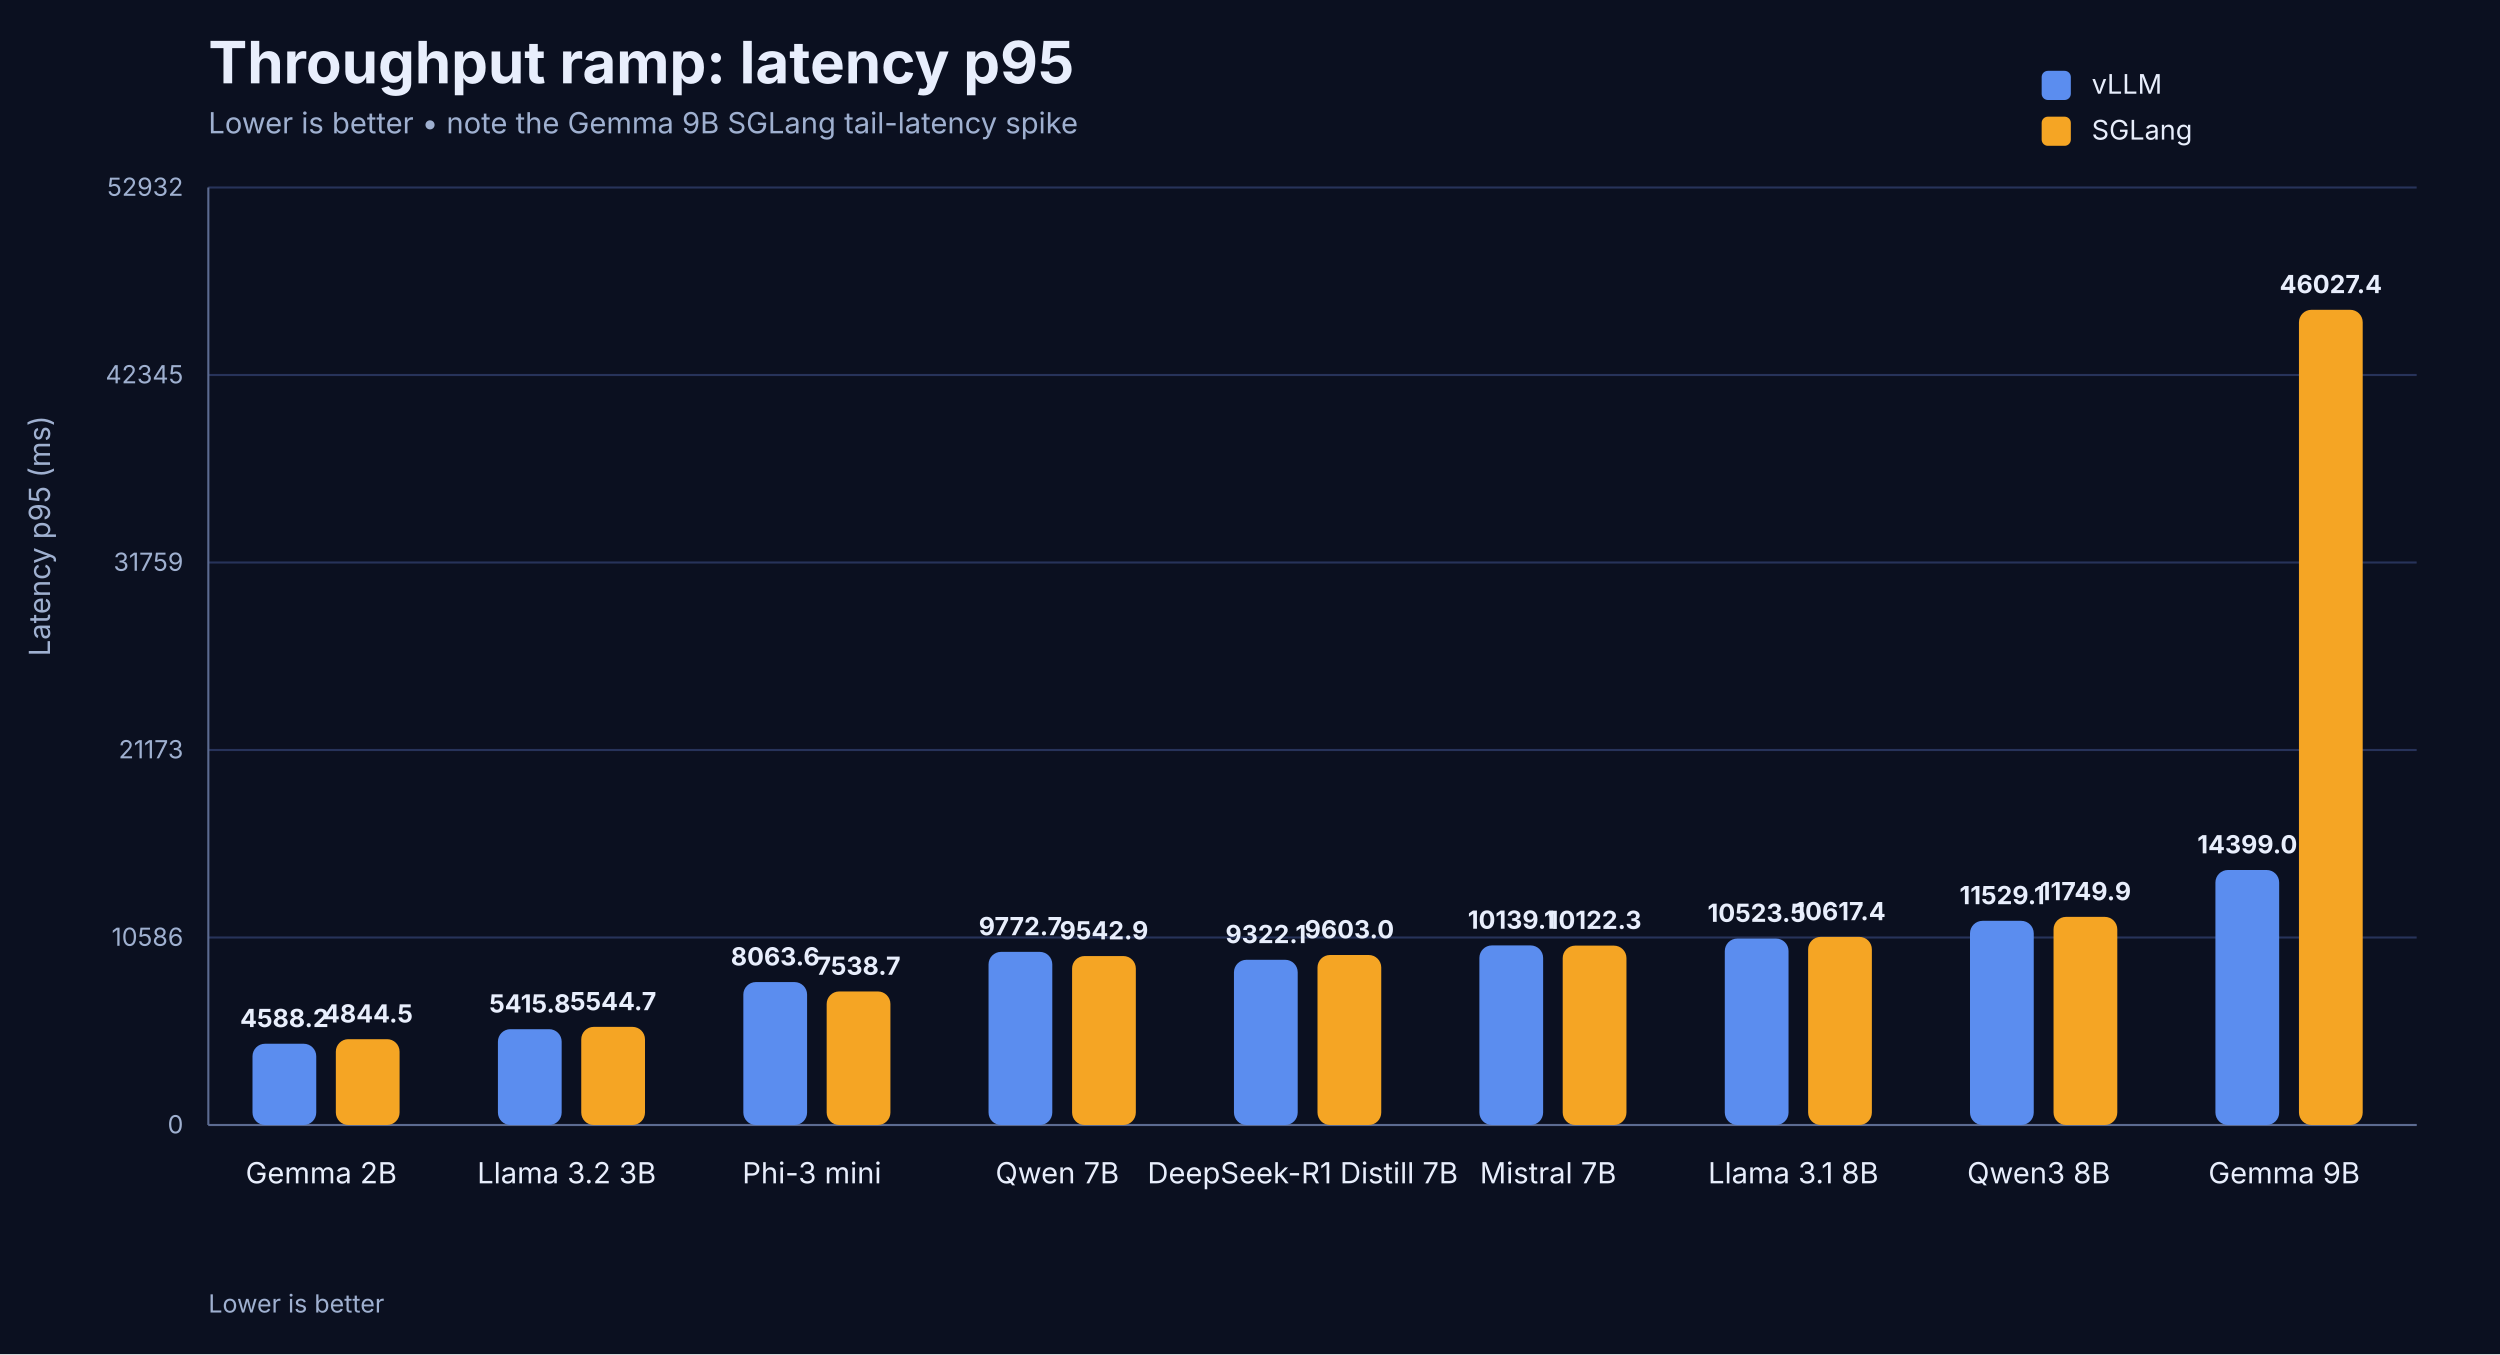
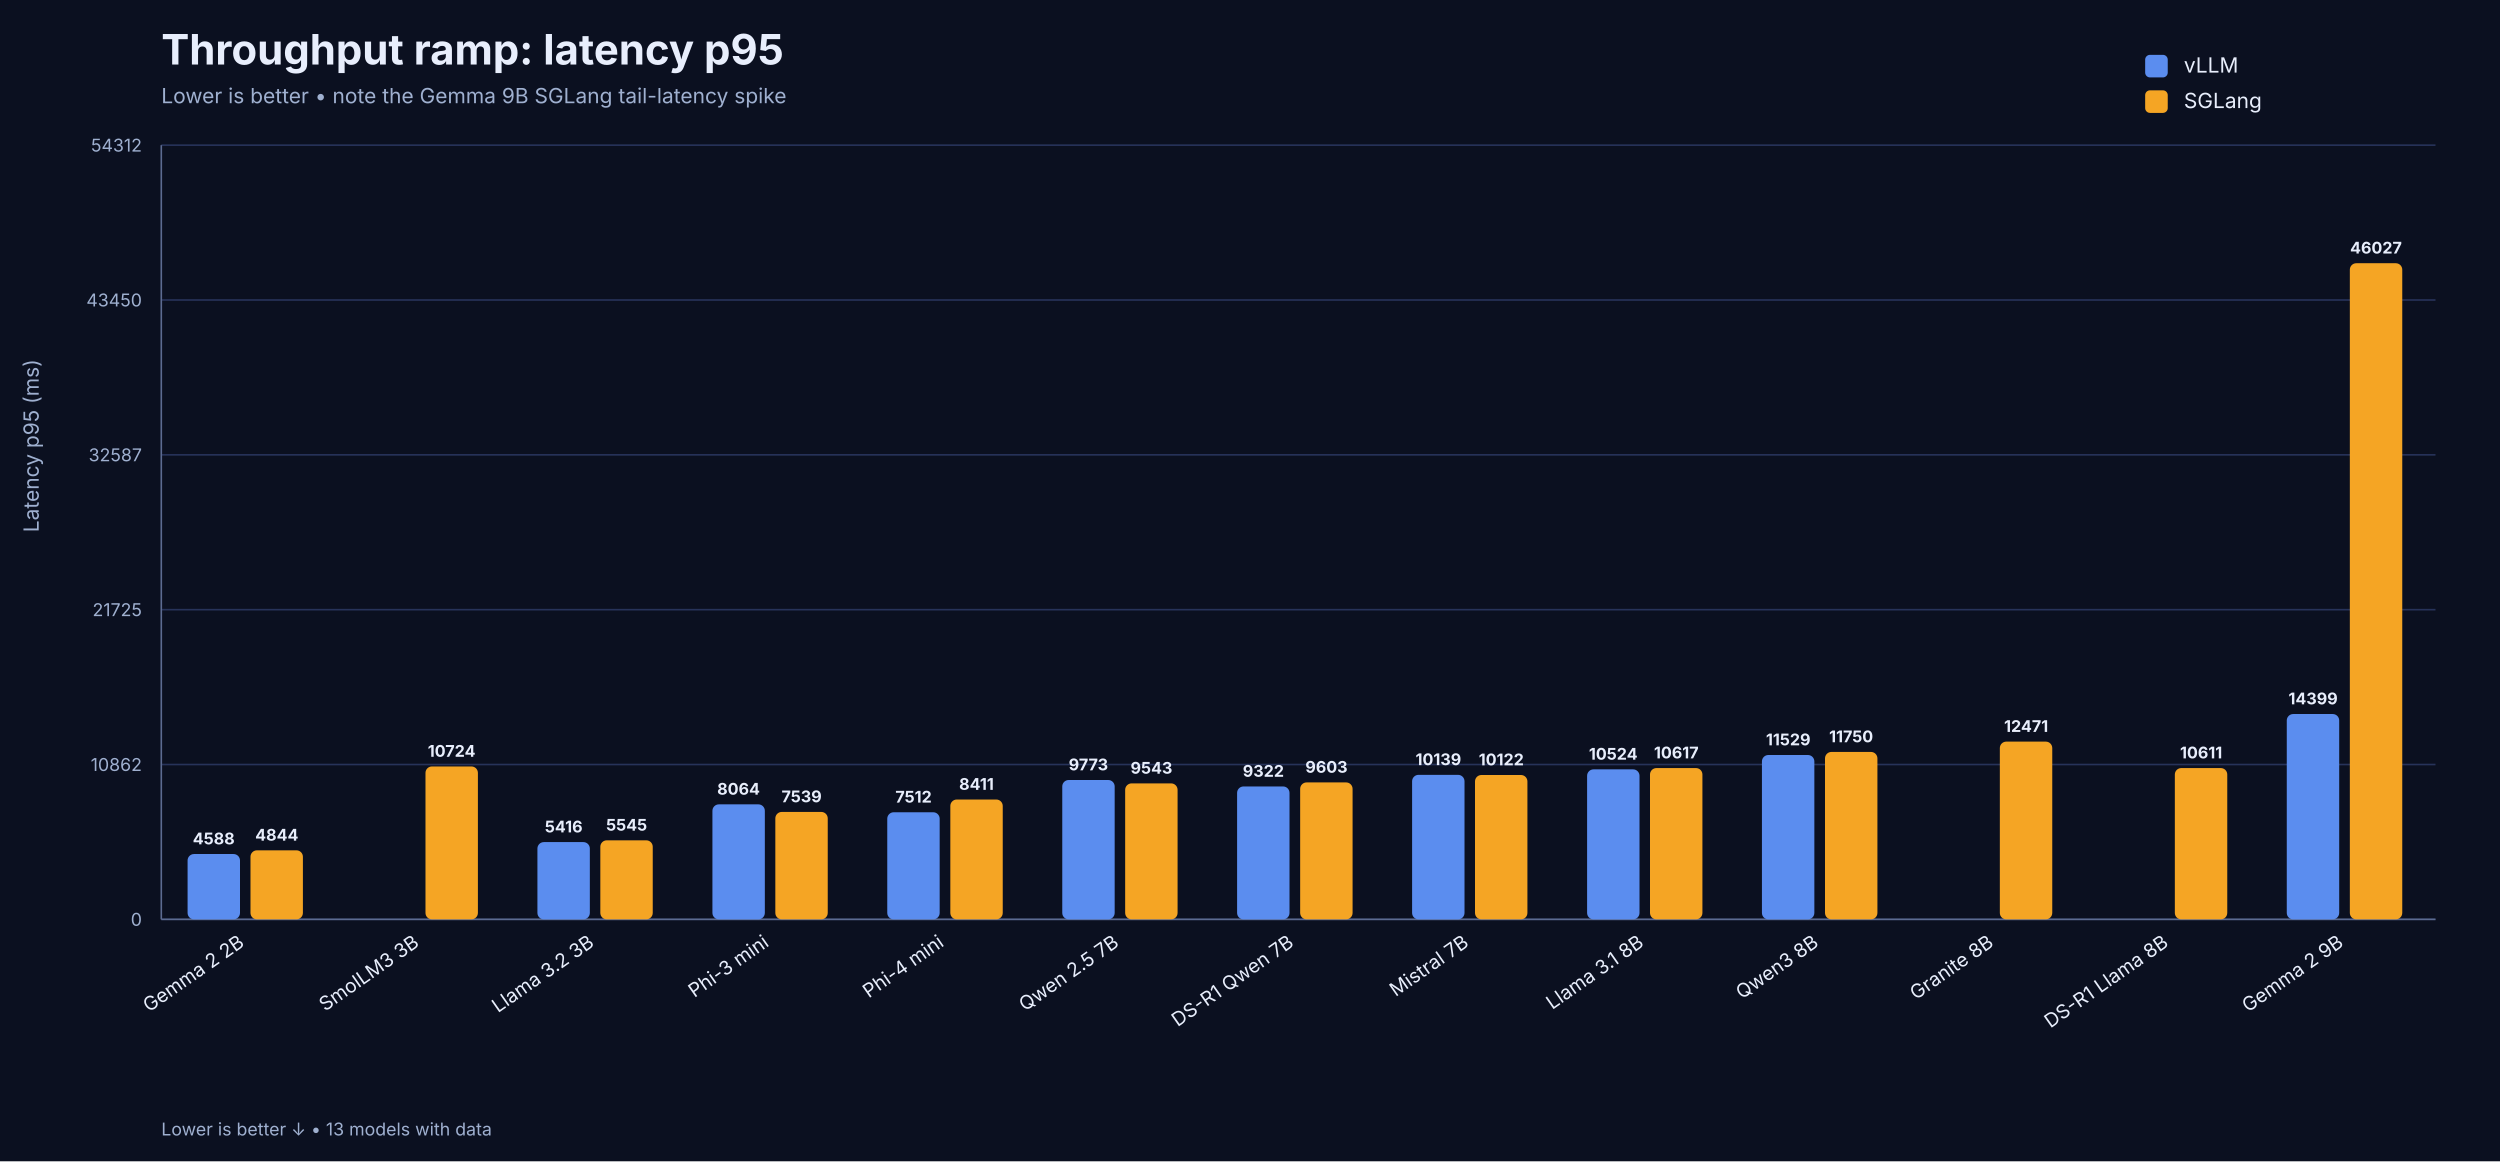
- <svg xmlns="http://www.w3.org/2000/svg" width="1200" height="650" viewBox="0 0 1200 650">
-   <style>text{font-family:system-ui,-apple-system,sans-serif;fill:#e8eefc}.muted{fill:#9fb0d0}.small{font-size:12px}.label{font-size:14px}.title{font-size:28px;font-weight:700}.subtitle{font-size:14px}.axis{stroke:#5c6b91;stroke-width:1}.grid{stroke:#27335a;stroke-width:1}.value{font-size:12px;font-weight:700}.legend{font-size:13px}</style>
-   <rect width="1200" height="650" fill="#0b1020" />
+ <svg xmlns="http://www.w3.org/2000/svg" width="1550" height="720" viewBox="0 0 1550 720">
+   <style>text{font-family:system-ui,-apple-system,sans-serif;fill:#e8eefc}.muted{fill:#9fb0d0}.small{font-size:11px}.label{font-size:13px}.title{font-size:26px;font-weight:700}.subtitle{font-size:13px}.axis{stroke:#5c6b91;stroke-width:1}.grid{stroke:#27335a;stroke-width:1}.value{font-size:10px;font-weight:700}.legend{font-size:13px}.xlbl{font-size:12px}</style>
+   <rect width="1550" height="720" fill="#0b1020" />
  <text x="100" y="40" class="title">Throughput ramp: latency p95</text>
  <text x="100" y="64" class="subtitle muted">Lower is better • note the Gemma 9B SGLang tail-latency spike</text>
-   <line x1="100" y1="540.0" x2="1160" y2="540.0" class="grid" />
-   <text x="88" y="544.0" text-anchor="end" class="small muted">0</text>
-   <line x1="100" y1="450.0" x2="1160" y2="450.0" class="grid" />
-   <text x="88" y="454.0" text-anchor="end" class="small muted">10586</text>
-   <line x1="100" y1="360.0" x2="1160" y2="360.0" class="grid" />
-   <text x="88" y="364.0" text-anchor="end" class="small muted">21173</text>
-   <line x1="100" y1="270.0" x2="1160" y2="270.0" class="grid" />
-   <text x="88" y="274.0" text-anchor="end" class="small muted">31759</text>
-   <line x1="100" y1="180.0" x2="1160" y2="180.0" class="grid" />
-   <text x="88" y="184.0" text-anchor="end" class="small muted">42345</text>
-   <line x1="100" y1="90.0" x2="1160" y2="90.0" class="grid" />
-   <text x="88" y="94.0" text-anchor="end" class="small muted">52932</text>
-   <line x1="100" y1="90" x2="100" y2="540" class="axis" />
-   <line x1="100" y1="540" x2="1160" y2="540" class="axis" />
-   <rect x="121.2" y="501.0" width="30.6" height="39.0" rx="6" fill="#5B8DEF" />
-   <text x="136.5" y="493.0" text-anchor="middle" class="value">4588.2</text>
-   <rect x="161.2" y="498.8" width="30.6" height="41.2" rx="6" fill="#F5A524" />
-   <text x="176.6" y="490.8" text-anchor="middle" class="value">4844.5</text>
-   <text x="154.2" y="568" text-anchor="middle" class="label">Gemma 2B</text>
-   <rect x="239.0" y="494.0" width="30.6" height="46.0" rx="6" fill="#5B8DEF" />
-   <text x="254.3" y="486.0" text-anchor="middle" class="value">5415.8</text>
-   <rect x="279.0" y="492.9" width="30.6" height="47.1" rx="6" fill="#F5A524" />
-   <text x="294.3" y="484.9" text-anchor="middle" class="value">5544.7</text>
-   <text x="272.0" y="568" text-anchor="middle" class="label">Llama 3.2 3B</text>
-   <rect x="356.8" y="471.4" width="30.6" height="68.6" rx="6" fill="#5B8DEF" />
-   <text x="372.1" y="463.4" text-anchor="middle" class="value">8063.6</text>
-   <rect x="396.8" y="475.9" width="30.6" height="64.1" rx="6" fill="#F5A524" />
-   <text x="412.1" y="467.9" text-anchor="middle" class="value">7538.7</text>
-   <text x="389.7" y="568" text-anchor="middle" class="label">Phi-3 mini</text>
-   <rect x="474.5" y="456.9" width="30.6" height="83.1" rx="6" fill="#5B8DEF" />
-   <text x="489.8" y="448.9" text-anchor="middle" class="value">9772.7</text>
-   <rect x="514.6" y="458.9" width="30.6" height="81.1" rx="6" fill="#F5A524" />
-   <text x="529.9" y="450.9" text-anchor="middle" class="value">9542.9</text>
-   <text x="507.5" y="568" text-anchor="middle" class="label">Qwen 7B</text>
-   <rect x="592.3" y="460.7" width="30.6" height="79.3" rx="6" fill="#5B8DEF" />
-   <text x="607.6" y="452.7" text-anchor="middle" class="value">9322.1</text>
-   <rect x="632.4" y="458.4" width="30.6" height="81.6" rx="6" fill="#F5A524" />
-   <text x="647.7" y="450.4" text-anchor="middle" class="value">9603.0</text>
-   <text x="625.3" y="568" text-anchor="middle" class="label">DeepSeek-R1 Distill 7B</text>
-   <rect x="710.1" y="453.8" width="30.6" height="86.2" rx="6" fill="#5B8DEF" />
-   <text x="725.4" y="445.8" text-anchor="middle" class="value">10139.1</text>
-   <rect x="750.1" y="453.9" width="30.6" height="86.1" rx="6" fill="#F5A524" />
-   <text x="765.4" y="445.9" text-anchor="middle" class="value">10122.3</text>
-   <text x="743.1" y="568" text-anchor="middle" class="label">Mistral 7B</text>
-   <rect x="827.9" y="450.5" width="30.6" height="89.5" rx="6" fill="#5B8DEF" />
-   <text x="843.2" y="442.5" text-anchor="middle" class="value">10523.5</text>
-   <rect x="867.9" y="449.7" width="30.6" height="90.3" rx="6" fill="#F5A524" />
-   <text x="883.2" y="441.7" text-anchor="middle" class="value">10617.4</text>
-   <text x="860.8" y="568" text-anchor="middle" class="label">Llama 3.1 8B</text>
-   <rect x="945.6" y="442.0" width="30.6" height="98.0" rx="6" fill="#5B8DEF" />
-   <text x="961.0" y="434.0" text-anchor="middle" class="value">11529.1</text>
-   <rect x="985.7" y="440.1" width="30.6" height="99.9" rx="6" fill="#F5A524" />
-   <text x="1001.0" y="432.1" text-anchor="middle" class="value">11749.9</text>
-   <text x="978.6" y="568" text-anchor="middle" class="label">Qwen3 8B</text>
-   <rect x="1063.4" y="417.6" width="30.6" height="122.4" rx="6" fill="#5B8DEF" />
-   <text x="1078.7" y="409.6" text-anchor="middle" class="value">14399.0</text>
-   <rect x="1103.5" y="148.7" width="30.6" height="391.3" rx="6" fill="#F5A524" />
-   <text x="1118.8" y="140.7" text-anchor="middle" class="value">46027.4</text>
-   <text x="1096.4" y="568" text-anchor="middle" class="label">Gemma 9B</text>
-   <rect x="980" y="34" width="14" height="14" rx="3" fill="#5B8DEF" />
-   <text x="1004" y="45" class="legend">vLLM</text>
-   <rect x="980" y="56" width="14" height="14" rx="3" fill="#F5A524" />
-   <text x="1004" y="67" class="legend">SGLang</text>
-   <text x="24" y="315.0" transform="rotate(-90 24 315.0)" class="label muted">Latency p95 (ms)</text>
-   <text x="100" y="630" class="small muted">Lower is better</text>
+   <line x1="100" y1="570.0" x2="1510" y2="570.0" class="grid" />
+   <text x="88" y="574.0" text-anchor="end" class="small muted">0</text>
+   <line x1="100" y1="474.0" x2="1510" y2="474.0" class="grid" />
+   <text x="88" y="478.0" text-anchor="end" class="small muted">10862</text>
+   <line x1="100" y1="378.0" x2="1510" y2="378.0" class="grid" />
+   <text x="88" y="382.0" text-anchor="end" class="small muted">21725</text>
+   <line x1="100" y1="282.0" x2="1510" y2="282.0" class="grid" />
+   <text x="88" y="286.0" text-anchor="end" class="small muted">32587</text>
+   <line x1="100" y1="186.0" x2="1510" y2="186.0" class="grid" />
+   <text x="88" y="190.0" text-anchor="end" class="small muted">43450</text>
+   <line x1="100" y1="90.0" x2="1510" y2="90.0" class="grid" />
+   <text x="88" y="94.0" text-anchor="end" class="small muted">54312</text>
+   <line x1="100" y1="90" x2="100" y2="570" class="axis" />
+   <line x1="100" y1="570" x2="1510" y2="570" class="axis" />
+   <rect x="116.3" y="529.5" width="32.5" height="40.5" rx="4" fill="#5B8DEF" />
+   <text x="132.5" y="523.5" text-anchor="middle" class="value">4588</text>
+   <rect x="155.3" y="527.2" width="32.5" height="42.8" rx="4" fill="#F5A524" />
+   <text x="171.6" y="521.2" text-anchor="middle" class="value">4844</text>
+   <text x="152.1" y="586" text-anchor="end" transform="rotate(-35 152.1 586)" class="xlbl">Gemma 2 2B</text>
+   <rect x="263.8" y="475.2" width="32.5" height="94.8" rx="4" fill="#F5A524" />
+   <text x="280.0" y="469.2" text-anchor="middle" class="value">10724</text>
+   <text x="260.5" y="586" text-anchor="end" transform="rotate(-35 260.5 586)" class="xlbl">SmolLM3 3B</text>
+   <rect x="333.2" y="522.1" width="32.5" height="47.9" rx="4" fill="#5B8DEF" />
+   <text x="349.5" y="516.1" text-anchor="middle" class="value">5416</text>
+   <rect x="372.2" y="521.0" width="32.5" height="49.0" rx="4" fill="#F5A524" />
+   <text x="388.5" y="515.0" text-anchor="middle" class="value">5545</text>
+   <text x="369.0" y="586" text-anchor="end" transform="rotate(-35 369.0 586)" class="xlbl">Llama 3.2 3B</text>
+   <rect x="441.7" y="498.7" width="32.5" height="71.3" rx="4" fill="#5B8DEF" />
+   <text x="457.9" y="492.7" text-anchor="middle" class="value">8064</text>
+   <rect x="480.7" y="503.4" width="32.5" height="66.6" rx="4" fill="#F5A524" />
+   <text x="497.0" y="497.4" text-anchor="middle" class="value">7539</text>
+   <text x="477.4" y="586" text-anchor="end" transform="rotate(-35 477.4 586)" class="xlbl">Phi-3 mini</text>
+   <rect x="550.1" y="503.6" width="32.5" height="66.4" rx="4" fill="#5B8DEF" />
+   <text x="566.4" y="497.6" text-anchor="middle" class="value">7512</text>
+   <rect x="589.2" y="495.7" width="32.5" height="74.3" rx="4" fill="#F5A524" />
+   <text x="605.4" y="489.7" text-anchor="middle" class="value">8411</text>
+   <text x="585.9" y="586" text-anchor="end" transform="rotate(-35 585.9 586)" class="xlbl">Phi-4 mini</text>
+   <rect x="658.6" y="483.6" width="32.5" height="86.4" rx="4" fill="#5B8DEF" />
+   <text x="674.8" y="477.6" text-anchor="middle" class="value">9773</text>
+   <rect x="697.6" y="485.7" width="32.5" height="84.3" rx="4" fill="#F5A524" />
+   <text x="713.9" y="479.7" text-anchor="middle" class="value">9543</text>
+   <text x="694.4" y="586" text-anchor="end" transform="rotate(-35 694.4 586)" class="xlbl">Qwen 2.5 7B</text>
+   <rect x="767.0" y="487.6" width="32.5" height="82.4" rx="4" fill="#5B8DEF" />
+   <text x="783.3" y="481.6" text-anchor="middle" class="value">9322</text>
+   <rect x="806.1" y="485.1" width="32.5" height="84.9" rx="4" fill="#F5A524" />
+   <text x="822.4" y="479.1" text-anchor="middle" class="value">9603</text>
+   <text x="802.8" y="586" text-anchor="end" transform="rotate(-35 802.8 586)" class="xlbl">DS-R1 Qwen 7B</text>
+   <rect x="875.5" y="480.4" width="32.5" height="89.6" rx="4" fill="#5B8DEF" />
+   <text x="891.8" y="474.4" text-anchor="middle" class="value">10139</text>
+   <rect x="914.5" y="480.5" width="32.5" height="89.5" rx="4" fill="#F5A524" />
+   <text x="930.8" y="474.5" text-anchor="middle" class="value">10122</text>
+   <text x="911.3" y="586" text-anchor="end" transform="rotate(-35 911.3 586)" class="xlbl">Mistral 7B</text>
+   <rect x="984.0" y="477.0" width="32.5" height="93.0" rx="4" fill="#5B8DEF" />
+   <text x="1000.2" y="471.0" text-anchor="middle" class="value">10524</text>
+   <rect x="1023.0" y="476.2" width="32.5" height="93.8" rx="4" fill="#F5A524" />
+   <text x="1039.3" y="470.2" text-anchor="middle" class="value">10617</text>
+   <text x="1019.8" y="586" text-anchor="end" transform="rotate(-35 1019.8 586)" class="xlbl">Llama 3.1 8B</text>
+   <rect x="1092.4" y="468.1" width="32.5" height="101.9" rx="4" fill="#5B8DEF" />
+   <text x="1108.7" y="462.1" text-anchor="middle" class="value">11529</text>
+   <rect x="1131.5" y="466.2" width="32.5" height="103.8" rx="4" fill="#F5A524" />
+   <text x="1147.7" y="460.2" text-anchor="middle" class="value">11750</text>
+   <text x="1128.2" y="586" text-anchor="end" transform="rotate(-35 1128.2 586)" class="xlbl">Qwen3 8B</text>
+   <rect x="1239.9" y="459.8" width="32.5" height="110.2" rx="4" fill="#F5A524" />
+   <text x="1256.2" y="453.8" text-anchor="middle" class="value">12471</text>
+   <text x="1236.7" y="586" text-anchor="end" transform="rotate(-35 1236.7 586)" class="xlbl">Granite 8B</text>
+   <rect x="1348.4" y="476.2" width="32.5" height="93.8" rx="4" fill="#F5A524" />
+   <text x="1364.7" y="470.2" text-anchor="middle" class="value">10611</text>
+   <text x="1345.1" y="586" text-anchor="end" transform="rotate(-35 1345.1 586)" class="xlbl">DS-R1 Llama 8B</text>
+   <rect x="1417.8" y="442.7" width="32.5" height="127.3" rx="4" fill="#5B8DEF" />
+   <text x="1434.1" y="436.7" text-anchor="middle" class="value">14399</text>
+   <rect x="1456.9" y="163.2" width="32.5" height="406.8" rx="4" fill="#F5A524" />
+   <text x="1473.1" y="157.2" text-anchor="middle" class="value">46027</text>
+   <text x="1453.6" y="586" text-anchor="end" transform="rotate(-35 1453.6 586)" class="xlbl">Gemma 2 9B</text>
+   <rect x="1330" y="34" width="14" height="14" rx="3" fill="#5B8DEF" />
+   <text x="1354" y="45" class="legend">vLLM</text>
+   <rect x="1330" y="56" width="14" height="14" rx="3" fill="#F5A524" />
+   <text x="1354" y="67" class="legend">SGLang</text>
+   <text x="24" y="330.0" transform="rotate(-90 24 330.0)" class="label muted">Latency p95 (ms)</text>
+   <text x="100" y="704" class="small muted">Lower is better ↓ • 13 models with data</text>
</svg>
